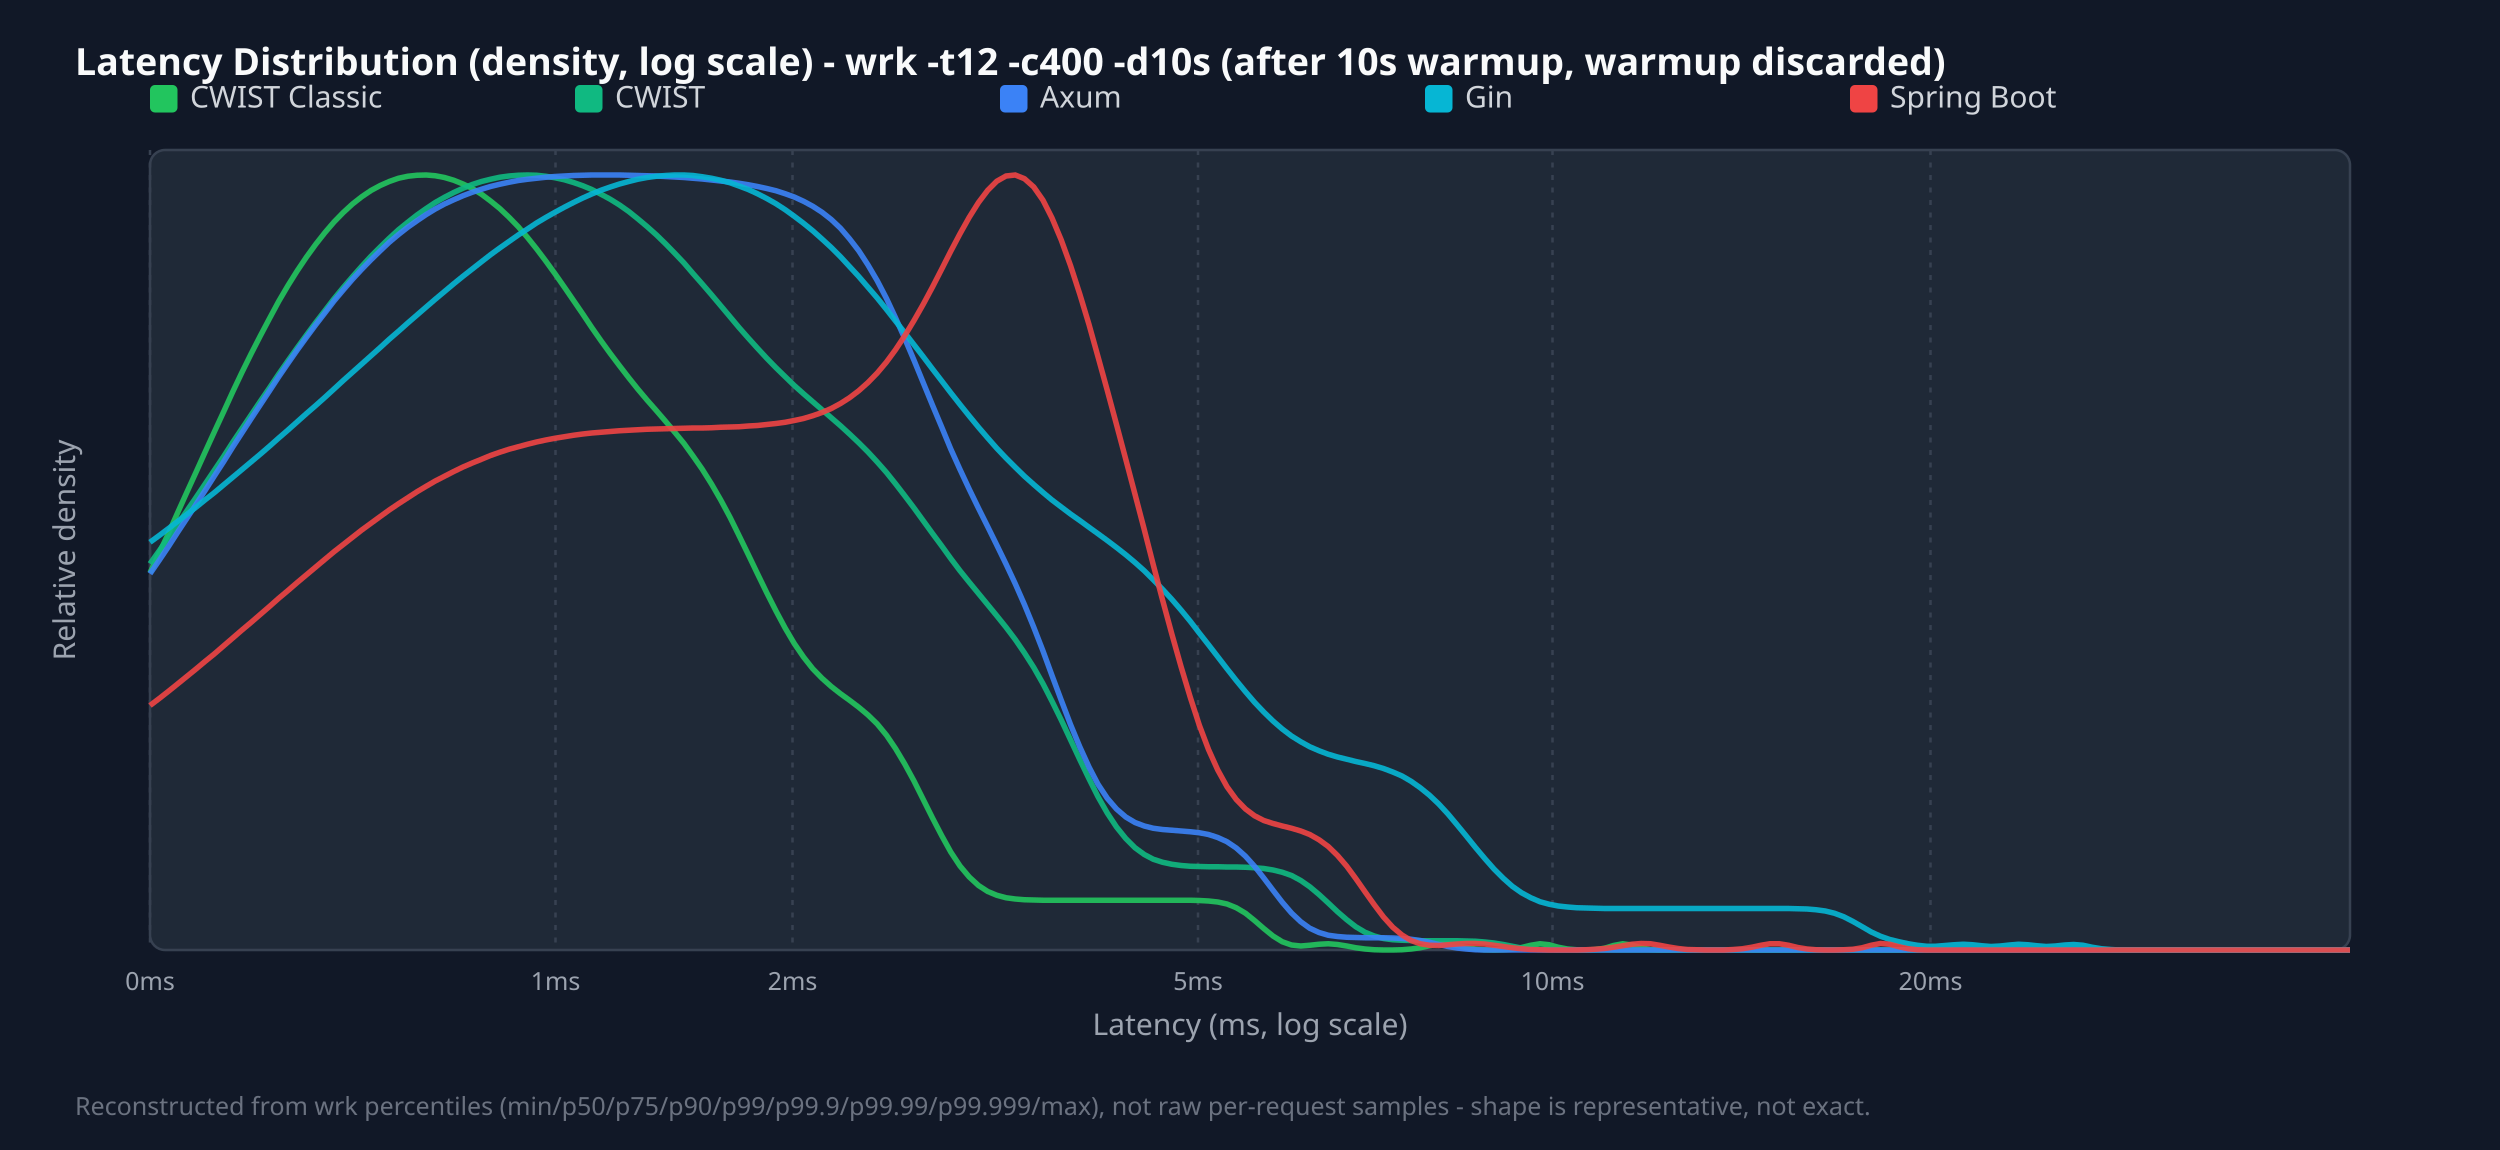
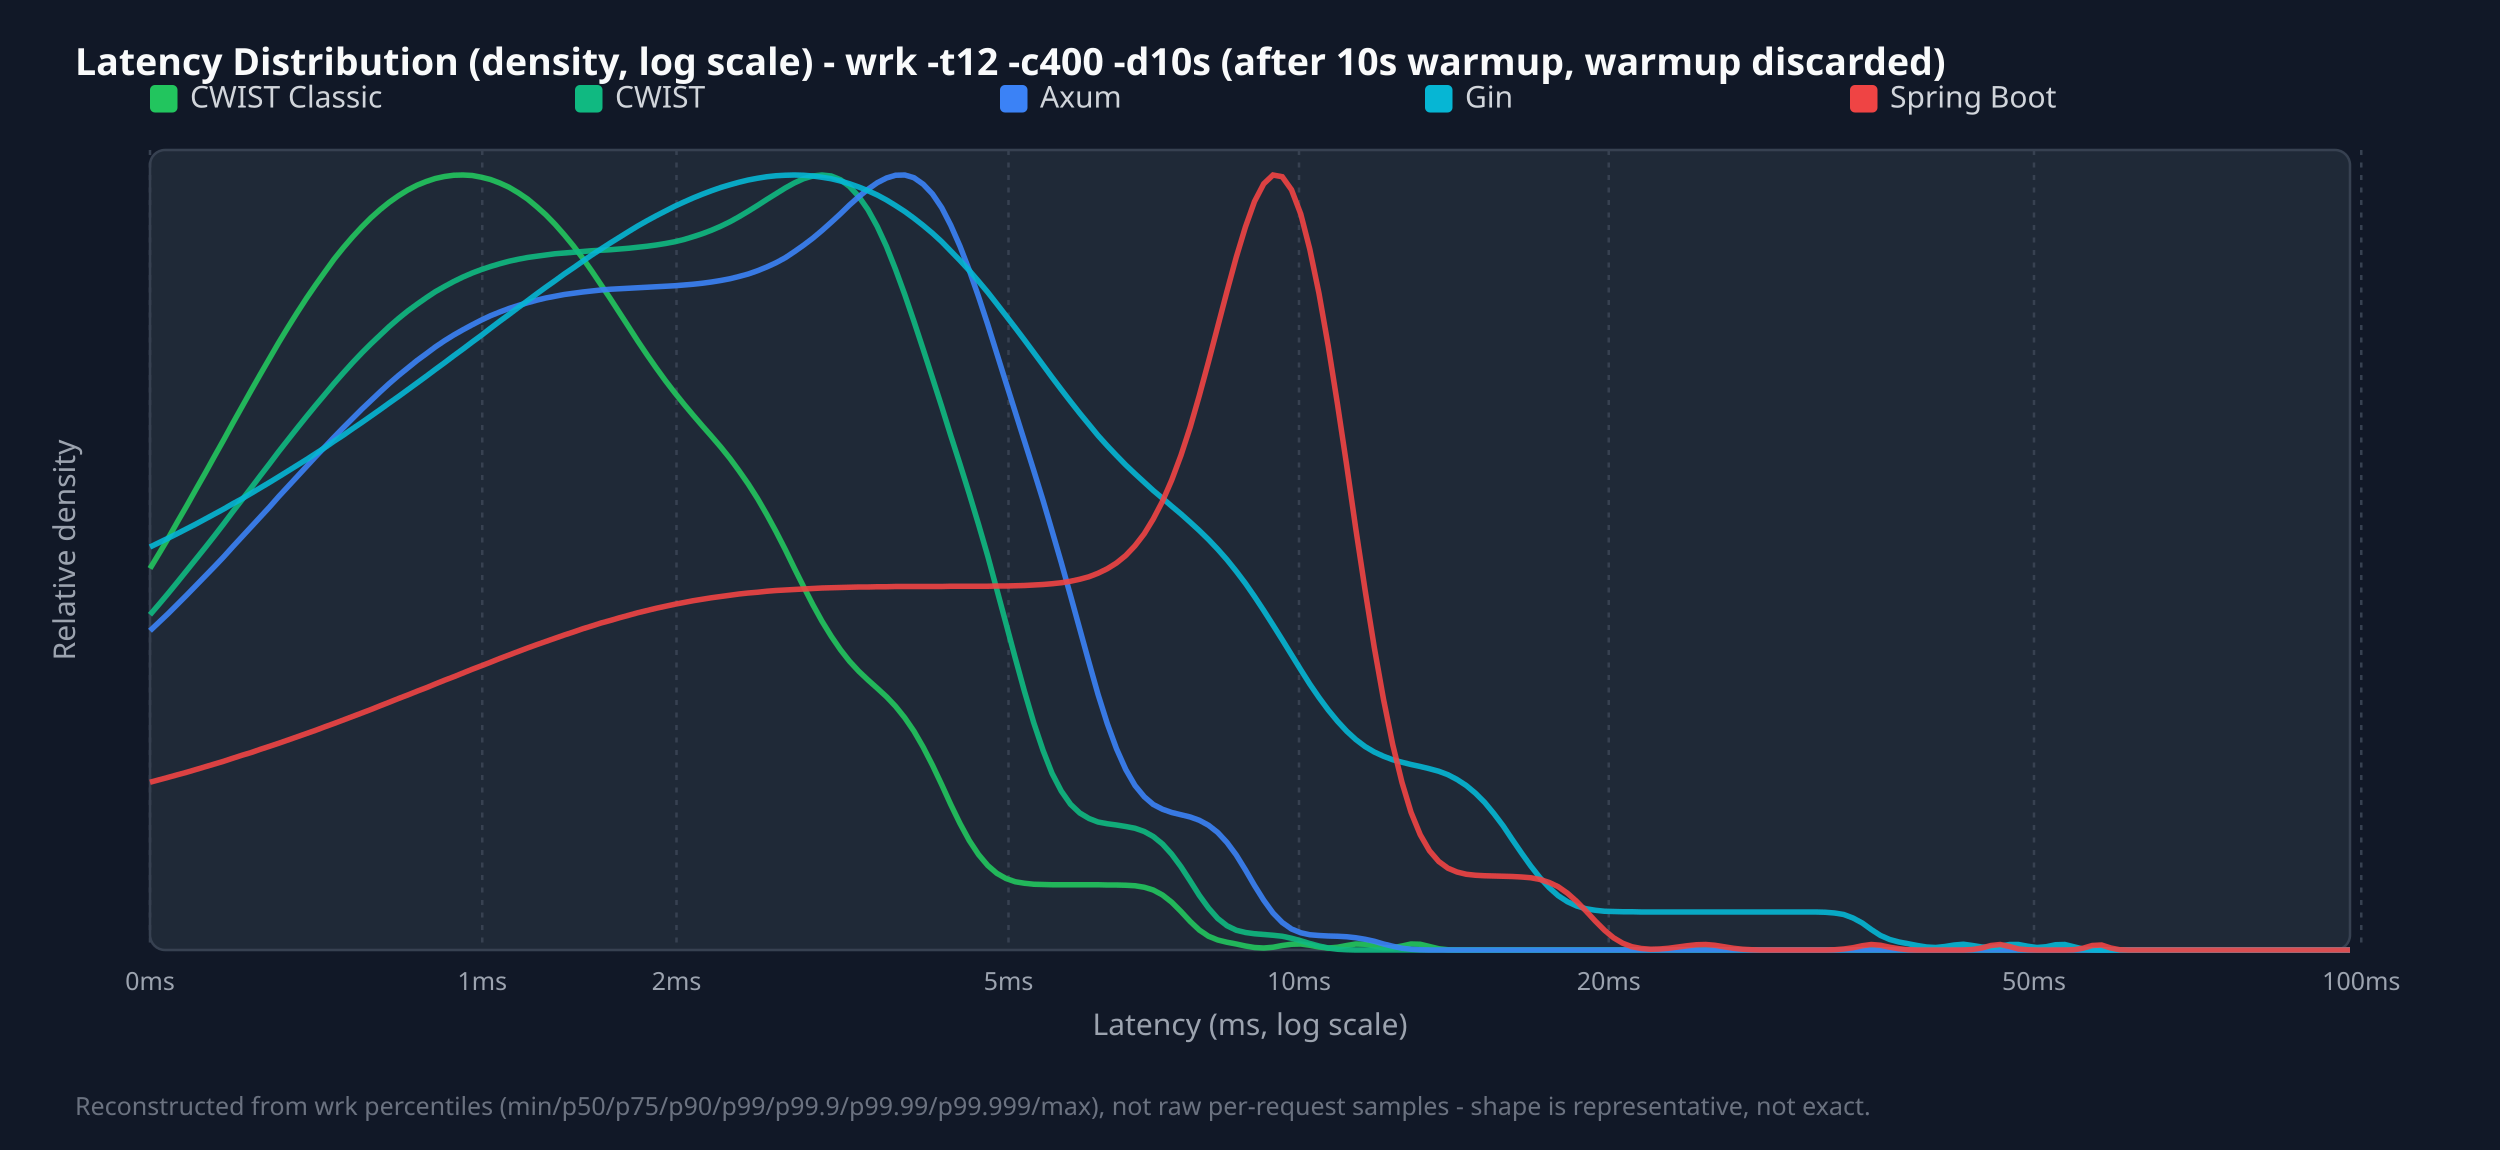
<svg xmlns="http://www.w3.org/2000/svg" width="1000" height="460" viewBox="0 0 1000 460">
  <style>.title{font:15px sans-serif;font-weight:bold;fill:#f9fafb}.legend{font:12px sans-serif;fill:#d1d5db}.tick{font:10px sans-serif;fill:#9ca3af}.axis-label{font:12px sans-serif;fill:#9ca3af}.footer{font:10px sans-serif;fill:#6b7280}</style>
  <rect width="100%" height="100%" fill="#111827" />
  <text x="30" y="30" class="title">Latency Distribution (density, log scale) - wrk -t12 -c400 -d10s (after 10s warmup, warmup discarded)</text>
  <rect x="60" y="60" width="880" height="320" fill="#1f2937" rx="6" stroke="#374151" />
  <line x1="60.0" y1="60" x2="60.0" y2="380" stroke="#374151" stroke-dasharray="2,3" />
  <text x="60.0" y="396" text-anchor="middle" class="tick">0ms</text>
-   <line x1="222.2" y1="60" x2="222.2" y2="380" stroke="#374151" stroke-dasharray="2,3" />
-   <text x="222.2" y="396" text-anchor="middle" class="tick">1ms</text>
-   <line x1="317.0" y1="60" x2="317.0" y2="380" stroke="#374151" stroke-dasharray="2,3" />
-   <text x="317.0" y="396" text-anchor="middle" class="tick">2ms</text>
-   <line x1="479.2" y1="60" x2="479.2" y2="380" stroke="#374151" stroke-dasharray="2,3" />
-   <text x="479.2" y="396" text-anchor="middle" class="tick">5ms</text>
-   <line x1="621.0" y1="60" x2="621.0" y2="380" stroke="#374151" stroke-dasharray="2,3" />
-   <text x="621.0" y="396" text-anchor="middle" class="tick">10ms</text>
-   <line x1="772.2" y1="60" x2="772.2" y2="380" stroke="#374151" stroke-dasharray="2,3" />
-   <text x="772.2" y="396" text-anchor="middle" class="tick">20ms</text>
+   <line x1="192.9" y1="60" x2="192.9" y2="380" stroke="#374151" stroke-dasharray="2,3" />
+   <text x="192.9" y="396" text-anchor="middle" class="tick">1ms</text>
+   <line x1="270.6" y1="60" x2="270.6" y2="380" stroke="#374151" stroke-dasharray="2,3" />
+   <text x="270.6" y="396" text-anchor="middle" class="tick">2ms</text>
+   <line x1="403.4" y1="60" x2="403.4" y2="380" stroke="#374151" stroke-dasharray="2,3" />
+   <text x="403.4" y="396" text-anchor="middle" class="tick">5ms</text>
+   <line x1="519.6" y1="60" x2="519.6" y2="380" stroke="#374151" stroke-dasharray="2,3" />
+   <text x="519.6" y="396" text-anchor="middle" class="tick">10ms</text>
+   <line x1="643.5" y1="60" x2="643.5" y2="380" stroke="#374151" stroke-dasharray="2,3" />
+   <text x="643.5" y="396" text-anchor="middle" class="tick">20ms</text>
+   <line x1="813.6" y1="60" x2="813.6" y2="380" stroke="#374151" stroke-dasharray="2,3" />
+   <text x="813.6" y="396" text-anchor="middle" class="tick">50ms</text>
+   <line x1="944.5" y1="60" x2="944.5" y2="380" stroke="#374151" stroke-dasharray="2,3" />
+   <text x="944.5" y="396" text-anchor="middle" class="tick">100ms</text>
  <rect x="60" y="34" width="11" height="11" fill="#22c55e" rx="2" />
  <text x="76" y="43" class="legend">CWIST Classic</text>
  <rect x="230" y="34" width="11" height="11" fill="#10b981" rx="2" />
  <text x="246" y="43" class="legend">CWIST</text>
  <rect x="400" y="34" width="11" height="11" fill="#3b82f6" rx="2" />
  <text x="416" y="43" class="legend">Axum</text>
  <rect x="570" y="34" width="11" height="11" fill="#06b6d4" rx="2" />
  <text x="586" y="43" class="legend">Gin</text>
  <rect x="740" y="34" width="11" height="11" fill="#ef4444" rx="2" />
  <text x="756" y="43" class="legend">Spring Boot</text>
-   <polyline points="60.0,229.1 63.7,221.2 67.4,213.3 71.0,205.2 74.7,197.0 78.4,188.9 82.1,180.7 85.8,172.6 89.5,164.6 93.1,156.7 96.8,148.9 100.5,141.4 104.2,134.2 107.9,127.2 111.5,120.5 115.2,114.2 118.9,108.3 122.6,102.8 126.3,97.7 130.0,93.0 133.6,88.8 137.3,85.0 141.0,81.6 144.7,78.7 148.4,76.2 152.1,74.2 155.7,72.6 159.4,71.3 163.1,70.5 166.8,70.1 170.5,70.0 174.1,70.3 177.8,71.0 181.5,72.1 185.2,73.6 188.9,75.4 192.6,77.7 196.2,80.4 199.9,83.4 203.6,86.9 207.3,90.7 211.0,95.0 214.6,99.5 218.3,104.4 222.0,109.5 225.7,114.8 229.4,120.2 233.1,125.6 236.7,131.0 240.4,136.3 244.1,141.4 247.8,146.3 251.5,151.1 255.1,155.6 258.8,160.0 262.5,164.2 266.2,168.5 269.9,172.9 273.6,177.4 277.2,182.4 280.9,187.7 284.6,193.6 288.3,200.0 292.0,206.9 295.6,214.2 299.3,221.8 303.0,229.5 306.7,237.1 310.4,244.4 314.1,251.3 317.7,257.4 321.4,262.8 325.1,267.5 328.8,271.3 332.5,274.6 336.2,277.5 339.8,280.1 343.5,282.9 347.2,286.0 350.9,289.6 354.6,294.1 358.2,299.4 361.9,305.6 365.6,312.4 369.3,319.8 373.0,327.2 376.7,334.3 380.3,340.8 384.0,346.4 387.7,350.8 391.4,354.2 395.1,356.6 398.7,358.1 402.4,359.1 406.1,359.6 409.8,359.9 413.5,360.0 417.2,360.1 420.8,360.1 424.5,360.1 428.2,360.1 431.9,360.1 435.6,360.1 439.2,360.1 442.9,360.1 446.6,360.1 450.3,360.1 454.0,360.1 457.7,360.1 461.3,360.1 465.0,360.1 468.7,360.1 472.4,360.1 476.1,360.1 479.7,360.2 483.4,360.4 487.1,360.8 490.8,361.6 494.5,363.1 498.2,365.3 501.8,368.2 505.5,371.4 509.2,374.4 512.9,376.7 516.6,378.0 520.3,378.4 523.9,378.1 527.6,377.7 531.3,377.5 535.0,377.8 538.7,378.4 542.3,379.1 546.0,379.6 549.7,379.9 553.4,380.0 557.1,380.0 560.8,379.9 564.4,379.6 568.1,379.1 571.8,378.3 575.5,377.6 579.2,377.6 582.8,378.2 586.5,379.0 590.2,379.6 593.9,379.9 597.6,380.0 601.3,379.9 604.9,379.7 608.6,379.0 612.3,378.1 616.0,377.5 619.7,377.9 623.3,378.9 627.0,379.6 630.7,379.9 634.4,380.0 638.1,379.8 641.8,379.3 645.4,378.2 649.1,377.5 652.8,378.0 656.5,379.1 660.2,379.8 663.8,380.0 667.5,380.0 671.2,380.0 674.9,380.0 678.6,380.0 682.3,380.0 685.9,380.0 689.6,380.0 693.3,380.0 697.0,380.0 700.7,380.0 704.4,380.0 708.0,380.0 711.7,380.0 715.4,380.0 719.1,380.0 722.8,380.0 726.4,380.0 730.1,380.0 733.8,380.0 737.5,380.0 741.2,380.0 744.9,380.0 748.5,380.0 752.2,380.0 755.9,380.0 759.6,380.0 763.3,380.0 766.9,380.0 770.6,380.0 774.3,380.0 778.0,380.0 781.7,380.0 785.4,380.0 789.0,380.0 792.7,380.0 796.4,380.0 800.1,380.0 803.8,380.0 807.4,380.0 811.1,380.0 814.8,380.0 818.5,380.0 822.2,380.0 825.9,380.0 829.5,380.0 833.2,380.0 836.9,380.0 840.6,380.0 844.3,380.0 847.9,380.0 851.6,380.0 855.3,380.0 859.0,380.0 862.7,380.0 866.4,380.0 870.0,380.0 873.7,380.0 877.4,380.0 881.1,380.0 884.8,380.0 888.5,380.0 892.1,380.0 895.8,380.0 899.5,380.0 903.2,380.0 906.9,380.0 910.5,380.0 914.2,380.0 917.9,380.0 921.6,380.0 925.3,380.0 929.0,380.0 932.6,380.0 936.3,380.0 940.0,380.0" fill="none" stroke="#22c55e" stroke-width="2.2" opacity="0.9" />
-   <polyline points="60.0,225.5 63.7,220.3 67.4,215.1 71.0,209.8 74.7,204.4 78.4,199.0 82.1,193.5 85.8,188.0 89.5,182.5 93.1,176.9 96.8,171.4 100.5,165.9 104.2,160.4 107.9,155.0 111.5,149.6 115.2,144.3 118.9,139.1 122.6,134.0 126.3,129.0 130.0,124.2 133.6,119.5 137.3,115.0 141.0,110.7 144.7,106.5 148.4,102.5 152.1,98.8 155.7,95.3 159.4,91.9 163.1,88.9 166.8,86.0 170.5,83.4 174.1,81.0 177.8,78.9 181.5,77.0 185.2,75.3 188.9,73.8 192.6,72.6 196.2,71.7 199.9,70.9 203.6,70.4 207.3,70.1 211.0,70.0 214.6,70.1 218.3,70.5 222.0,71.1 225.7,71.9 229.4,73.0 233.1,74.3 236.7,75.8 240.4,77.7 244.1,79.7 247.8,82.0 251.5,84.6 255.1,87.5 258.8,90.6 262.5,93.9 266.2,97.5 269.9,101.3 273.6,105.2 277.2,109.4 280.9,113.6 284.6,117.9 288.3,122.3 292.0,126.7 295.6,131.0 299.3,135.2 303.0,139.3 306.7,143.3 310.4,147.1 314.1,150.7 317.7,154.2 321.4,157.5 325.1,160.7 328.8,163.9 332.5,167.1 336.2,170.3 339.8,173.6 343.5,177.1 347.2,180.8 350.9,184.8 354.6,189.0 358.2,193.5 361.9,198.3 365.6,203.2 369.3,208.3 373.0,213.4 376.7,218.4 380.3,223.4 384.0,228.3 387.7,232.9 391.4,237.4 395.1,241.9 398.7,246.3 402.4,250.9 406.1,255.8 409.8,261.2 413.5,267.0 417.2,273.5 420.8,280.5 424.5,288.0 428.2,295.9 431.9,303.8 435.6,311.5 439.2,318.7 442.9,325.2 446.6,330.8 450.3,335.4 454.0,339.1 457.7,341.8 461.3,343.7 465.0,344.9 468.7,345.7 472.4,346.2 476.1,346.5 479.7,346.6 483.4,346.7 487.1,346.7 490.8,346.8 494.5,346.8 498.2,346.9 501.8,347.1 505.5,347.4 509.2,348.0 512.9,348.9 516.6,350.2 520.3,352.2 523.9,354.7 527.6,357.8 531.3,361.2 535.0,364.7 538.7,367.9 542.3,370.7 546.0,372.9 549.7,374.4 553.4,375.4 557.1,375.9 560.8,376.1 564.4,376.2 568.1,376.3 571.8,376.3 575.5,376.3 579.2,376.3 582.8,376.3 586.5,376.4 590.2,376.5 593.9,376.8 597.6,377.2 601.3,377.8 604.9,378.5 608.6,379.2 612.3,379.6 616.0,379.8 619.7,379.9 623.3,380.0 627.0,380.0 630.7,380.0 634.4,380.0 638.1,380.0 641.8,380.0 645.4,380.0 649.1,380.0 652.8,380.0 656.5,380.0 660.2,380.0 663.8,380.0 667.5,380.0 671.2,380.0 674.9,380.0 678.6,380.0 682.3,380.0 685.9,380.0 689.6,380.0 693.3,380.0 697.0,380.0 700.7,380.0 704.4,380.0 708.0,380.0 711.7,380.0 715.4,380.0 719.1,380.0 722.8,380.0 726.4,380.0 730.1,380.0 733.8,380.0 737.5,380.0 741.2,380.0 744.9,380.0 748.5,380.0 752.2,380.0 755.9,380.0 759.6,380.0 763.3,380.0 766.9,380.0 770.6,380.0 774.3,380.0 778.0,380.0 781.7,380.0 785.4,380.0 789.0,380.0 792.7,380.0 796.4,380.0 800.1,380.0 803.8,380.0 807.4,380.0 811.1,380.0 814.8,380.0 818.5,380.0 822.2,380.0 825.9,380.0 829.5,380.0 833.2,380.0 836.9,380.0 840.6,380.0 844.3,380.0 847.9,380.0 851.6,380.0 855.3,380.0 859.0,380.0 862.7,380.0 866.4,380.0 870.0,380.0 873.7,380.0 877.4,380.0 881.1,380.0 884.8,380.0 888.5,380.0 892.1,380.0 895.8,380.0 899.5,380.0 903.2,380.0 906.9,380.0 910.5,380.0 914.2,380.0 917.9,380.0 921.6,380.0 925.3,380.0 929.0,380.0 932.6,380.0 936.3,380.0 940.0,380.0" fill="none" stroke="#10b981" stroke-width="2.2" opacity="0.9" />
-   <polyline points="60.0,229.5 63.7,224.1 67.4,218.6 71.0,213.0 74.7,207.4 78.4,201.8 82.1,196.1 85.8,190.3 89.5,184.6 93.1,178.8 96.8,173.1 100.5,167.4 104.2,161.8 107.9,156.2 111.5,150.7 115.2,145.3 118.9,140.0 122.6,134.9 126.3,129.9 130.0,125.1 133.6,120.4 137.3,116.0 141.0,111.7 144.7,107.7 148.4,103.9 152.1,100.3 155.7,96.9 159.4,93.8 163.1,90.9 166.8,88.3 170.5,85.8 174.1,83.6 177.8,81.6 181.5,79.9 185.2,78.3 188.9,76.9 192.6,75.7 196.2,74.6 199.9,73.7 203.6,72.9 207.3,72.2 211.0,71.7 214.6,71.3 218.3,70.9 222.0,70.6 225.7,70.4 229.4,70.2 233.1,70.1 236.7,70.0 240.4,70.0 244.1,70.0 247.8,70.0 251.5,70.1 255.1,70.2 258.8,70.3 262.5,70.4 266.2,70.6 269.9,70.8 273.6,71.0 277.2,71.3 280.9,71.6 284.6,72.0 288.3,72.4 292.0,72.8 295.6,73.3 299.3,73.9 303.0,74.6 306.7,75.4 310.4,76.3 314.1,77.5 317.7,78.8 321.4,80.5 325.1,82.5 328.8,84.9 332.5,87.8 336.2,91.3 339.8,95.5 343.5,100.3 347.2,106.0 350.9,112.3 354.6,119.4 358.2,127.1 361.9,135.4 365.6,144.1 369.3,153.1 373.0,162.1 376.7,170.9 380.3,179.6 384.0,187.8 387.7,195.7 391.4,203.3 395.1,210.7 398.7,218.0 402.4,225.6 406.1,233.5 409.8,241.9 413.5,250.9 417.2,260.4 420.8,270.2 424.5,280.1 428.2,289.8 431.9,298.7 435.6,306.8 439.2,313.7 442.9,319.3 446.6,323.6 450.3,326.8 454.0,329.0 457.7,330.4 461.3,331.3 465.0,331.8 468.7,332.1 472.4,332.4 476.1,332.7 479.7,333.1 483.4,333.8 487.1,335.0 490.8,336.7 494.5,339.2 498.2,342.5 501.8,346.5 505.5,351.2 509.2,356.1 512.9,360.9 516.6,365.2 520.3,368.7 523.9,371.3 527.6,373.0 531.3,374.1 535.0,374.6 538.7,374.9 542.3,375.0 546.0,375.1 549.7,375.1 553.4,375.1 557.1,375.2 560.8,375.4 564.4,375.7 568.1,376.2 571.8,376.9 575.5,377.8 579.2,378.6 582.8,379.2 586.5,379.6 590.2,379.9 593.9,380.0 597.6,380.0 601.3,380.0 604.9,380.0 608.6,380.0 612.3,380.0 616.0,380.0 619.7,380.0 623.3,380.0 627.0,380.0 630.7,380.0 634.4,380.0 638.1,380.0 641.8,380.0 645.4,380.0 649.1,380.0 652.8,380.0 656.5,380.0 660.2,380.0 663.8,380.0 667.5,380.0 671.2,380.0 674.9,380.0 678.6,380.0 682.3,380.0 685.9,380.0 689.6,380.0 693.3,380.0 697.0,380.0 700.7,380.0 704.4,380.0 708.0,380.0 711.7,380.0 715.4,380.0 719.1,380.0 722.8,380.0 726.4,380.0 730.1,380.0 733.8,380.0 737.5,380.0 741.2,380.0 744.9,380.0 748.5,380.0 752.2,380.0 755.9,380.0 759.6,380.0 763.3,380.0 766.9,380.0 770.6,380.0 774.3,380.0 778.0,380.0 781.7,380.0 785.4,380.0 789.0,380.0 792.7,380.0 796.4,380.0 800.1,380.0 803.8,380.0 807.4,380.0 811.1,380.0 814.8,380.0 818.5,380.0 822.2,380.0 825.9,380.0 829.5,380.0 833.2,380.0 836.9,380.0 840.6,380.0 844.3,380.0 847.9,380.0 851.6,380.0 855.3,380.0 859.0,380.0 862.7,380.0 866.4,380.0 870.0,380.0 873.7,380.0 877.4,380.0 881.1,380.0 884.8,380.0 888.5,380.0 892.1,380.0 895.8,380.0 899.5,380.0 903.2,380.0 906.9,380.0 910.5,380.0 914.2,380.0 917.9,380.0 921.6,380.0 925.3,380.0 929.0,380.0 932.6,380.0 936.3,380.0 940.0,380.0" fill="none" stroke="#3b82f6" stroke-width="2.2" opacity="0.9" />
-   <polyline points="60.0,216.9 63.7,214.2 67.4,211.4 71.0,208.6 74.7,205.8 78.4,202.9 82.1,199.9 85.8,197.0 89.5,193.9 93.1,190.9 96.8,187.8 100.5,184.7 104.2,181.6 107.9,178.4 111.5,175.2 115.2,172.0 118.9,168.7 122.6,165.4 126.3,162.2 130.0,158.9 133.6,155.6 137.3,152.2 141.0,148.9 144.7,145.6 148.4,142.3 152.1,139.0 155.7,135.7 159.4,132.5 163.1,129.2 166.8,126.0 170.5,122.8 174.1,119.7 177.8,116.6 181.5,113.5 185.2,110.5 188.9,107.6 192.6,104.7 196.2,101.9 199.9,99.2 203.6,96.6 207.3,94.0 211.0,91.6 214.6,89.2 218.3,87.0 222.0,84.9 225.7,82.9 229.4,81.0 233.1,79.2 236.7,77.6 240.4,76.1 244.1,74.8 247.8,73.6 251.5,72.6 255.1,71.7 258.8,71.0 262.5,70.5 266.2,70.2 269.9,70.0 273.6,70.0 277.2,70.2 280.9,70.7 284.6,71.3 288.3,72.1 292.0,73.1 295.6,74.4 299.3,75.8 303.0,77.5 306.7,79.4 310.4,81.5 314.1,83.9 317.7,86.5 321.4,89.3 325.1,92.3 328.8,95.6 332.5,99.0 336.2,102.7 339.8,106.6 343.5,110.6 347.2,114.9 350.9,119.2 354.6,123.8 358.2,128.4 361.9,133.1 365.6,137.9 369.3,142.7 373.0,147.6 376.7,152.4 380.3,157.1 384.0,161.8 387.7,166.4 391.4,170.9 395.1,175.2 398.7,179.3 402.4,183.2 406.1,186.9 409.8,190.5 413.5,193.8 417.2,197.0 420.8,200.0 424.5,202.8 428.2,205.6 431.9,208.2 435.6,210.9 439.2,213.5 442.9,216.2 446.6,219.0 450.3,221.9 454.0,225.0 457.7,228.3 461.3,231.9 465.0,235.7 468.7,239.7 472.4,244.0 476.1,248.5 479.7,253.2 483.4,257.9 487.1,262.7 490.8,267.5 494.5,272.2 498.2,276.7 501.8,280.9 505.5,284.8 509.2,288.4 512.9,291.6 516.6,294.4 520.3,296.7 523.9,298.7 527.6,300.3 531.3,301.7 535.0,302.8 538.7,303.7 542.3,304.6 546.0,305.4 549.7,306.3 553.4,307.4 557.1,308.8 560.8,310.4 564.4,312.5 568.1,315.1 571.8,318.1 575.5,321.6 579.2,325.6 582.8,329.9 586.5,334.4 590.2,339.0 593.9,343.4 597.6,347.6 601.3,351.3 604.9,354.5 608.6,357.1 612.3,359.1 616.0,360.7 619.7,361.7 623.3,362.4 627.0,362.8 630.7,363.1 634.4,363.2 638.1,363.3 641.8,363.4 645.4,363.4 649.1,363.4 652.8,363.4 656.5,363.4 660.2,363.4 663.8,363.4 667.5,363.4 671.2,363.4 674.9,363.4 678.6,363.4 682.3,363.4 685.9,363.4 689.6,363.4 693.3,363.4 697.0,363.4 700.7,363.4 704.4,363.4 708.0,363.4 711.7,363.4 715.4,363.4 719.1,363.5 722.8,363.6 726.4,363.9 730.1,364.4 733.8,365.3 737.5,366.7 741.2,368.6 744.9,370.7 748.5,372.8 752.2,374.5 755.9,375.8 759.6,376.7 763.3,377.5 766.9,378.1 770.6,378.5 774.3,378.5 778.0,378.2 781.7,377.9 785.4,377.7 789.0,377.9 792.7,378.3 796.4,378.6 800.1,378.4 803.8,378.0 807.4,377.7 811.1,377.9 814.8,378.3 818.5,378.6 822.2,378.4 825.9,378.0 829.5,377.8 833.2,378.1 836.9,378.9 840.6,379.5 844.3,379.8 847.9,380.0 851.6,380.0 855.3,380.0 859.0,380.0 862.7,380.0 866.4,380.0 870.0,380.0 873.7,380.0 877.4,380.0 881.1,380.0 884.8,380.0 888.5,380.0 892.1,380.0 895.8,380.0 899.5,380.0 903.2,380.0 906.9,380.0 910.5,380.0 914.2,380.0 917.9,380.0 921.6,380.0 925.3,380.0 929.0,380.0 932.6,380.0 936.3,380.0 940.0,380.0" fill="none" stroke="#06b6d4" stroke-width="2.2" opacity="0.9" />
-   <polyline points="60.0,282.2 63.7,279.4 67.4,276.5 71.0,273.6 74.7,270.6 78.4,267.6 82.1,264.5 85.8,261.5 89.5,258.3 93.1,255.2 96.8,252.0 100.5,248.9 104.2,245.7 107.9,242.5 111.5,239.3 115.2,236.2 118.9,233.0 122.6,229.9 126.3,226.8 130.0,223.7 133.6,220.7 137.3,217.8 141.0,214.9 144.7,212.0 148.4,209.3 152.1,206.6 155.7,204.0 159.4,201.5 163.1,199.1 166.8,196.7 170.5,194.5 174.1,192.4 177.8,190.5 181.5,188.6 185.2,186.8 188.9,185.2 192.6,183.7 196.2,182.2 199.9,180.9 203.6,179.7 207.3,178.7 211.0,177.7 214.6,176.8 218.3,176.0 222.0,175.3 225.7,174.7 229.4,174.1 233.1,173.6 236.7,173.2 240.4,172.9 244.1,172.6 247.8,172.3 251.5,172.1 255.1,171.9 258.8,171.7 262.5,171.6 266.2,171.5 269.9,171.4 273.6,171.3 277.2,171.2 280.9,171.2 284.6,171.1 288.3,170.9 292.0,170.8 295.6,170.7 299.3,170.4 303.0,170.2 306.7,169.8 310.4,169.4 314.1,168.9 317.7,168.2 321.4,167.4 325.1,166.3 328.8,165.0 332.5,163.4 336.2,161.4 339.8,159.1 343.5,156.3 347.2,153.0 350.9,149.2 354.6,144.8 358.2,139.9 361.9,134.3 365.6,128.2 369.3,121.7 373.0,114.8 376.7,107.6 380.3,100.5 384.0,93.5 387.7,86.9 391.4,81.0 395.1,76.1 398.7,72.5 402.4,70.4 406.1,70.0 409.8,71.5 413.5,74.8 417.2,80.1 420.8,87.2 424.5,96.0 428.2,106.2 431.9,117.6 435.6,129.8 439.2,142.7 442.9,156.1 446.6,169.8 450.3,183.7 454.0,197.7 457.7,211.8 461.3,225.9 465.0,239.9 468.7,253.5 472.4,266.6 476.1,278.9 479.7,290.0 483.4,299.8 487.1,308.0 490.8,314.7 494.5,319.8 498.2,323.6 501.8,326.3 505.5,328.2 509.2,329.4 512.9,330.4 516.6,331.3 520.3,332.4 523.9,333.8 527.6,335.9 531.3,338.6 535.0,342.2 538.7,346.5 542.3,351.4 546.0,356.7 549.7,361.9 553.4,366.8 557.1,370.9 560.8,374.0 564.4,376.2 568.1,377.5 571.8,378.1 575.5,378.2 579.2,377.9 582.8,377.6 586.5,377.4 590.2,377.4 593.9,377.6 597.6,378.1 601.3,378.6 604.9,379.1 608.6,379.5 612.3,379.8 616.0,379.9 619.7,380.0 623.3,380.0 627.0,380.0 630.7,380.0 634.4,379.9 638.1,379.7 641.8,379.4 645.4,378.9 649.1,378.3 652.8,377.7 656.5,377.4 660.2,377.5 663.8,378.1 667.5,378.8 671.2,379.4 674.9,379.8 678.6,379.9 682.3,380.0 685.9,380.0 689.6,380.0 693.3,379.8 697.0,379.5 700.7,378.9 704.4,378.1 708.0,377.5 711.7,377.5 715.4,378.1 719.1,379.0 722.8,379.6 726.4,379.9 730.1,380.0 733.8,380.0 737.5,379.9 741.2,379.7 744.9,379.1 748.5,378.1 752.2,377.4 755.9,377.7 759.6,378.7 763.3,379.5 766.9,379.9 770.6,380.0 774.3,380.0 778.0,380.0 781.7,380.0 785.4,380.0 789.0,380.0 792.7,380.0 796.4,380.0 800.1,380.0 803.8,380.0 807.4,380.0 811.1,380.0 814.8,380.0 818.5,380.0 822.2,380.0 825.9,380.0 829.5,380.0 833.2,380.0 836.9,380.0 840.6,380.0 844.3,380.0 847.9,380.0 851.6,380.0 855.3,380.0 859.0,380.0 862.7,380.0 866.4,380.0 870.0,380.0 873.7,380.0 877.4,380.0 881.1,380.0 884.8,380.0 888.5,380.0 892.1,380.0 895.8,380.0 899.5,380.0 903.2,380.0 906.9,380.0 910.5,380.0 914.2,380.0 917.9,380.0 921.6,380.0 925.3,380.0 929.0,380.0 932.6,380.0 936.3,380.0 940.0,380.0" fill="none" stroke="#ef4444" stroke-width="2.2" opacity="0.9" />
+   <polyline points="60.0,227.4 63.7,221.3 67.4,215.1 71.0,208.7 74.7,202.3 78.4,195.7 82.1,189.2 85.8,182.5 89.5,175.9 93.1,169.3 96.8,162.7 100.5,156.1 104.2,149.6 107.9,143.2 111.5,137.0 115.2,130.9 118.9,125.0 122.6,119.3 126.3,113.9 130.0,108.7 133.6,103.7 137.3,99.1 141.0,94.8 144.7,90.8 148.4,87.1 152.1,83.8 155.7,80.9 159.4,78.3 163.1,76.0 166.8,74.1 170.5,72.6 174.1,71.4 177.8,70.6 181.5,70.1 185.2,70.0 188.9,70.2 192.6,70.9 196.2,71.8 199.9,73.2 203.6,74.9 207.3,77.1 211.0,79.6 214.6,82.6 218.3,85.9 222.0,89.7 225.7,93.9 229.4,98.4 233.1,103.3 236.7,108.4 240.4,113.9 244.1,119.4 247.8,125.1 251.5,130.8 255.1,136.4 258.8,141.9 262.5,147.2 266.2,152.3 269.9,157.1 273.6,161.7 277.2,166.0 280.9,170.3 284.6,174.5 288.3,178.8 292.0,183.4 295.6,188.3 299.3,193.6 303.0,199.4 306.7,205.8 310.4,212.6 314.1,219.8 317.7,227.2 321.4,234.6 325.1,241.8 328.8,248.5 332.5,254.5 336.2,259.9 339.8,264.5 343.5,268.5 347.2,272.0 350.9,275.3 354.6,278.7 358.2,282.5 361.9,287.1 365.6,292.5 369.3,298.9 373.0,306.1 376.7,313.9 380.3,321.8 384.0,329.4 387.7,336.2 391.4,341.8 395.1,346.2 398.7,349.3 402.4,351.4 406.1,352.7 409.8,353.3 413.5,353.7 417.2,353.8 420.8,353.9 424.5,353.9 428.2,353.9 431.9,353.9 435.6,353.9 439.2,353.9 442.9,354.0 446.6,354.0 450.3,354.1 454.0,354.3 457.7,354.9 461.3,356.0 465.0,358.0 468.7,360.9 472.4,364.6 476.1,368.6 479.7,372.0 483.4,374.5 487.1,376.0 490.8,376.9 494.5,377.6 498.2,378.4 501.8,379.0 505.5,379.2 509.2,378.9 512.9,378.2 516.6,377.7 520.3,377.6 523.9,378.1 527.6,378.8 531.3,379.2 535.0,378.9 538.7,378.2 542.3,377.6 546.0,377.7 549.7,378.4 553.4,379.1 557.1,379.1 560.8,378.4 564.4,377.6 568.1,377.7 571.8,378.6 575.5,379.5 579.2,379.9 582.8,380.0 586.5,380.0 590.2,380.0 593.9,380.0 597.6,380.0 601.3,380.0 604.9,380.0 608.6,380.0 612.3,380.0 616.0,380.0 619.7,380.0 623.3,380.0 627.0,380.0 630.7,380.0 634.4,380.0 638.1,380.0 641.8,380.0 645.4,380.0 649.1,380.0 652.8,380.0 656.5,380.0 660.2,380.0 663.8,380.0 667.5,380.0 671.2,380.0 674.9,380.0 678.6,380.0 682.3,380.0 685.9,380.0 689.6,380.0 693.3,380.0 697.0,380.0 700.7,380.0 704.4,380.0 708.0,380.0 711.7,380.0 715.4,380.0 719.1,380.0 722.8,380.0 726.4,380.0 730.1,380.0 733.8,380.0 737.5,380.0 741.2,380.0 744.9,380.0 748.5,380.0 752.2,380.0 755.9,380.0 759.6,380.0 763.3,380.0 766.9,380.0 770.6,380.0 774.3,380.0 778.0,380.0 781.7,380.0 785.4,380.0 789.0,380.0 792.7,380.0 796.4,380.0 800.1,380.0 803.8,380.0 807.4,380.0 811.1,380.0 814.8,380.0 818.5,380.0 822.2,380.0 825.9,380.0 829.5,380.0 833.2,380.0 836.9,380.0 840.6,380.0 844.3,380.0 847.9,380.0 851.6,380.0 855.3,380.0 859.0,380.0 862.7,380.0 866.4,380.0 870.0,380.0 873.7,380.0 877.4,380.0 881.1,380.0 884.8,380.0 888.5,380.0 892.1,380.0 895.8,380.0 899.5,380.0 903.2,380.0 906.9,380.0 910.5,380.0 914.2,380.0 917.9,380.0 921.6,380.0 925.3,380.0 929.0,380.0 932.6,380.0 936.3,380.0 940.0,380.0" fill="none" stroke="#22c55e" stroke-width="2.2" opacity="0.9" />
+   <polyline points="60.0,245.9 63.7,241.6 67.4,237.2 71.0,232.8 74.7,228.2 78.4,223.6 82.1,219.0 85.8,214.3 89.5,209.5 93.1,204.7 96.8,199.9 100.5,195.1 104.2,190.2 107.9,185.4 111.5,180.6 115.2,175.9 118.9,171.2 122.6,166.6 126.3,162.1 130.0,157.7 133.6,153.4 137.3,149.2 141.0,145.1 144.7,141.2 148.4,137.5 152.1,134.0 155.7,130.6 159.4,127.4 163.1,124.4 166.8,121.7 170.5,119.1 174.1,116.7 177.8,114.6 181.5,112.6 185.2,110.8 188.9,109.2 192.6,107.8 196.2,106.6 199.9,105.5 203.6,104.5 207.3,103.7 211.0,103.0 214.6,102.5 218.3,102.0 222.0,101.5 225.7,101.2 229.4,100.9 233.1,100.6 236.7,100.3 240.4,100.1 244.1,99.9 247.8,99.6 251.5,99.3 255.1,98.9 258.8,98.5 262.5,98.0 266.2,97.4 269.9,96.7 273.6,95.8 277.2,94.7 280.9,93.5 284.6,92.1 288.3,90.5 292.0,88.7 295.6,86.7 299.3,84.5 303.0,82.2 306.7,79.8 310.4,77.5 314.1,75.2 317.7,73.2 321.4,71.5 325.1,70.4 328.8,70.0 332.5,70.4 336.2,71.9 339.8,74.6 343.5,78.6 347.2,83.9 350.9,90.6 354.6,98.6 358.2,107.7 361.9,117.8 365.6,128.6 369.3,139.8 373.0,151.2 376.7,162.7 380.3,174.2 384.0,185.7 387.7,197.5 391.4,209.7 395.1,222.4 398.7,235.7 402.4,249.4 406.1,263.2 409.8,276.6 413.5,289.1 417.2,300.1 420.8,309.3 424.5,316.4 428.2,321.7 431.9,325.2 435.6,327.4 439.2,328.8 442.9,329.5 446.6,330.0 450.3,330.6 454.0,331.3 457.7,332.6 461.3,334.6 465.0,337.6 468.7,341.7 472.4,346.7 476.1,352.4 479.7,358.1 483.4,363.2 487.1,367.4 490.8,370.3 494.5,372.1 498.2,373.0 501.8,373.5 505.5,373.8 509.2,374.1 512.9,374.5 516.6,375.3 520.3,376.3 523.9,377.4 527.6,378.4 531.3,379.2 535.0,379.7 538.7,379.9 542.3,380.0 546.0,380.0 549.7,380.0 553.4,380.0 557.1,380.0 560.8,380.0 564.4,380.0 568.1,380.0 571.8,380.0 575.5,380.0 579.2,380.0 582.8,380.0 586.5,380.0 590.2,380.0 593.9,380.0 597.6,380.0 601.3,380.0 604.9,380.0 608.6,380.0 612.3,380.0 616.0,380.0 619.7,380.0 623.3,380.0 627.0,380.0 630.7,380.0 634.4,380.0 638.1,380.0 641.8,380.0 645.4,380.0 649.1,380.0 652.8,380.0 656.5,380.0 660.2,380.0 663.8,380.0 667.5,380.0 671.2,380.0 674.9,380.0 678.6,380.0 682.3,380.0 685.9,380.0 689.6,380.0 693.3,380.0 697.0,380.0 700.7,380.0 704.4,380.0 708.0,380.0 711.7,380.0 715.4,380.0 719.1,380.0 722.8,380.0 726.4,380.0 730.1,380.0 733.8,380.0 737.5,380.0 741.2,380.0 744.9,380.0 748.5,380.0 752.2,380.0 755.9,380.0 759.6,380.0 763.3,380.0 766.9,380.0 770.6,380.0 774.3,380.0 778.0,380.0 781.7,380.0 785.4,380.0 789.0,380.0 792.7,380.0 796.4,380.0 800.1,380.0 803.8,380.0 807.4,380.0 811.1,380.0 814.8,380.0 818.5,380.0 822.2,380.0 825.9,380.0 829.5,380.0 833.2,380.0 836.9,380.0 840.6,380.0 844.3,380.0 847.9,380.0 851.6,380.0 855.3,380.0 859.0,380.0 862.7,380.0 866.4,380.0 870.0,380.0 873.7,380.0 877.4,380.0 881.1,380.0 884.8,380.0 888.5,380.0 892.1,380.0 895.8,380.0 899.5,380.0 903.2,380.0 906.9,380.0 910.5,380.0 914.2,380.0 917.9,380.0 921.6,380.0 925.3,380.0 929.0,380.0 932.6,380.0 936.3,380.0 940.0,380.0" fill="none" stroke="#10b981" stroke-width="2.2" opacity="0.9" />
+   <polyline points="60.0,252.3 63.7,248.8 67.4,245.3 71.0,241.7 74.7,238.0 78.4,234.2 82.1,230.4 85.8,226.6 89.5,222.7 93.1,218.7 96.8,214.7 100.5,210.7 104.2,206.7 107.9,202.7 111.5,198.6 115.2,194.6 118.9,190.6 122.6,186.6 126.3,182.6 130.0,178.7 133.6,174.9 137.3,171.1 141.0,167.4 144.7,163.7 148.4,160.2 152.1,156.7 155.7,153.4 159.4,150.2 163.1,147.2 166.8,144.2 170.5,141.5 174.1,138.8 177.8,136.3 181.5,134.0 185.2,131.9 188.9,129.9 192.6,128.0 196.2,126.3 199.9,124.8 203.6,123.4 207.3,122.2 211.0,121.1 214.6,120.1 218.3,119.2 222.0,118.5 225.7,117.8 229.4,117.3 233.1,116.8 236.7,116.4 240.4,116.0 244.1,115.7 247.8,115.5 251.5,115.3 255.1,115.1 258.8,114.9 262.5,114.7 266.2,114.5 269.9,114.3 273.6,114.0 277.2,113.7 280.9,113.3 284.6,112.8 288.3,112.2 292.0,111.5 295.6,110.6 299.3,109.6 303.0,108.3 306.7,106.8 310.4,105.1 314.1,103.1 317.7,100.7 321.4,98.1 325.1,95.3 328.8,92.2 332.5,88.9 336.2,85.5 339.8,82.0 343.5,78.7 347.2,75.7 350.9,73.1 354.6,71.2 358.2,70.1 361.9,70.0 365.6,71.1 369.3,73.7 373.0,77.6 376.7,83.1 380.3,90.1 384.0,98.5 387.7,108.1 391.4,118.6 395.1,129.8 398.7,141.3 402.4,153.1 406.1,164.8 409.8,176.5 413.5,188.2 417.2,200.1 420.8,212.3 424.5,225.0 428.2,238.2 431.9,251.6 435.6,265.0 439.2,277.7 442.9,289.4 446.6,299.5 450.3,307.8 454.0,314.2 457.7,318.7 461.3,321.8 465.0,323.7 468.7,325.0 472.4,325.9 476.1,326.8 479.7,328.1 483.4,330.1 487.1,333.0 490.8,337.0 494.5,342.0 498.2,348.0 501.8,354.2 505.5,360.1 509.2,365.2 512.9,369.0 516.6,371.6 520.3,373.1 523.9,373.9 527.6,374.2 531.3,374.4 535.0,374.5 538.7,374.7 542.3,375.1 546.0,375.7 549.7,376.5 553.4,377.6 557.1,378.5 560.8,379.3 564.4,379.7 568.1,379.9 571.8,380.0 575.5,380.0 579.2,380.0 582.8,380.0 586.5,380.0 590.2,380.0 593.9,380.0 597.6,380.0 601.3,380.0 604.9,380.0 608.6,380.0 612.3,380.0 616.0,380.0 619.7,380.0 623.3,380.0 627.0,380.0 630.7,380.0 634.4,380.0 638.1,380.0 641.8,380.0 645.4,380.0 649.1,380.0 652.8,380.0 656.5,380.0 660.2,380.0 663.8,380.0 667.5,380.0 671.2,380.0 674.9,380.0 678.6,380.0 682.3,380.0 685.9,380.0 689.6,380.0 693.3,380.0 697.0,380.0 700.7,380.0 704.4,380.0 708.0,380.0 711.7,380.0 715.4,380.0 719.1,380.0 722.8,380.0 726.4,380.0 730.1,380.0 733.8,380.0 737.5,380.0 741.2,380.0 744.9,380.0 748.5,380.0 752.2,380.0 755.9,380.0 759.6,380.0 763.3,380.0 766.9,380.0 770.6,380.0 774.3,380.0 778.0,380.0 781.7,380.0 785.4,380.0 789.0,380.0 792.7,380.0 796.4,380.0 800.1,380.0 803.8,380.0 807.4,380.0 811.1,380.0 814.8,380.0 818.5,380.0 822.2,380.0 825.9,380.0 829.5,380.0 833.2,380.0 836.9,380.0 840.6,380.0 844.3,380.0 847.9,380.0 851.6,380.0 855.3,380.0 859.0,380.0 862.7,380.0 866.4,380.0 870.0,380.0 873.7,380.0 877.4,380.0 881.1,380.0 884.8,380.0 888.5,380.0 892.1,380.0 895.8,380.0 899.5,380.0 903.2,380.0 906.9,380.0 910.5,380.0 914.2,380.0 917.9,380.0 921.6,380.0 925.3,380.0 929.0,380.0 932.6,380.0 936.3,380.0 940.0,380.0" fill="none" stroke="#3b82f6" stroke-width="2.2" opacity="0.9" />
+   <polyline points="60.0,218.8 63.7,217.0 67.4,215.2 71.0,213.4 74.7,211.5 78.4,209.6 82.1,207.6 85.8,205.6 89.5,203.6 93.1,201.5 96.8,199.5 100.5,197.3 104.2,195.1 107.9,192.9 111.5,190.7 115.2,188.4 118.9,186.1 122.6,183.8 126.3,181.4 130.0,179.0 133.6,176.5 137.3,174.1 141.0,171.5 144.7,169.0 148.4,166.4 152.1,163.8 155.7,161.2 159.4,158.6 163.1,155.9 166.8,153.2 170.5,150.5 174.1,147.8 177.8,145.1 181.5,142.3 185.2,139.6 188.9,136.8 192.6,134.1 196.2,131.3 199.9,128.5 203.6,125.8 207.3,123.0 211.0,120.3 214.6,117.6 218.3,114.9 222.0,112.3 225.7,109.6 229.4,107.1 233.1,104.5 236.7,102.0 240.4,99.6 244.1,97.2 247.8,94.9 251.5,92.6 255.1,90.4 258.8,88.3 262.5,86.3 266.2,84.4 269.9,82.5 273.6,80.8 277.2,79.2 280.9,77.7 284.6,76.3 288.3,75.0 292.0,73.9 295.6,72.9 299.3,72.0 303.0,71.3 306.7,70.7 310.4,70.3 314.1,70.1 317.7,70.0 321.4,70.1 325.1,70.4 328.8,70.9 332.5,71.5 336.2,72.4 339.8,73.5 343.5,74.8 347.2,76.3 350.9,78.0 354.6,80.0 358.2,82.2 361.9,84.6 365.6,87.3 369.3,90.2 373.0,93.3 376.7,96.7 380.3,100.4 384.0,104.2 387.7,108.2 391.4,112.5 395.1,116.9 398.7,121.5 402.4,126.3 406.1,131.1 409.8,136.0 413.5,141.0 417.2,146.0 420.8,150.9 424.5,155.8 428.2,160.6 431.9,165.3 435.6,169.8 439.2,174.2 442.9,178.3 446.6,182.2 450.3,186.0 454.0,189.5 457.7,192.9 461.3,196.2 465.0,199.3 468.7,202.5 472.4,205.6 476.1,208.9 479.7,212.2 483.4,215.8 487.1,219.7 490.8,223.9 494.5,228.5 498.2,233.4 501.8,238.6 505.5,244.2 509.2,250.0 512.9,255.9 516.6,261.9 520.3,267.9 523.9,273.6 527.6,279.0 531.3,284.0 535.0,288.5 538.7,292.5 542.3,295.8 546.0,298.6 549.7,300.8 553.4,302.5 557.1,303.9 560.8,304.9 564.4,305.8 568.1,306.6 571.8,307.5 575.5,308.5 579.2,309.9 582.8,311.8 586.5,314.2 590.2,317.3 593.9,321.0 597.6,325.5 601.3,330.4 604.9,335.8 608.6,341.2 612.3,346.4 616.0,351.1 619.7,355.1 623.3,358.3 627.0,360.7 630.7,362.4 634.4,363.5 638.1,364.1 641.8,364.5 645.4,364.6 649.1,364.7 652.8,364.7 656.5,364.8 660.2,364.8 663.8,364.8 667.5,364.8 671.2,364.8 674.9,364.8 678.6,364.8 682.3,364.8 685.9,364.8 689.6,364.8 693.3,364.8 697.0,364.8 700.7,364.8 704.4,364.8 708.0,364.8 711.7,364.8 715.4,364.8 719.1,364.8 722.8,364.8 726.4,364.8 730.1,364.9 733.8,365.2 737.5,365.8 741.2,367.2 744.9,369.2 748.5,371.8 752.2,374.2 755.9,375.8 759.6,376.8 763.3,377.5 766.9,378.2 770.6,378.8 774.3,379.0 778.0,378.6 781.7,378.0 785.4,377.7 789.0,378.2 792.7,378.8 796.4,379.0 800.1,378.5 803.8,377.8 807.4,377.8 811.1,378.5 814.8,379.0 818.5,378.7 822.2,377.9 825.9,377.8 829.5,378.7 833.2,379.6 836.9,379.9 840.6,380.0 844.3,380.0 847.9,380.0 851.6,380.0 855.3,380.0 859.0,380.0 862.7,380.0 866.4,380.0 870.0,380.0 873.7,380.0 877.4,380.0 881.1,380.0 884.8,380.0 888.5,380.0 892.1,380.0 895.8,380.0 899.5,380.0 903.2,380.0 906.9,380.0 910.5,380.0 914.2,380.0 917.9,380.0 921.6,380.0 925.3,380.0 929.0,380.0 932.6,380.0 936.3,380.0 940.0,380.0" fill="none" stroke="#06b6d4" stroke-width="2.2" opacity="0.9" />
+   <polyline points="60.0,312.9 63.7,311.9 67.4,310.9 71.0,309.9 74.7,308.9 78.4,307.8 82.1,306.7 85.8,305.6 89.5,304.5 93.1,303.3 96.8,302.1 100.5,301.0 104.2,299.7 107.9,298.5 111.5,297.3 115.2,296.0 118.9,294.7 122.6,293.4 126.3,292.1 130.0,290.7 133.6,289.4 137.3,288.0 141.0,286.6 144.7,285.2 148.4,283.8 152.1,282.3 155.7,280.9 159.4,279.4 163.1,278.0 166.8,276.5 170.5,275.1 174.1,273.6 177.8,272.1 181.5,270.7 185.2,269.2 188.9,267.7 192.6,266.3 196.2,264.9 199.9,263.4 203.6,262.0 207.3,260.6 211.0,259.2 214.6,257.9 218.3,256.6 222.0,255.3 225.7,254.0 229.4,252.8 233.1,251.5 236.7,250.4 240.4,249.2 244.1,248.2 247.8,247.1 251.5,246.1 255.1,245.1 258.8,244.2 262.5,243.3 266.2,242.5 269.9,241.7 273.6,241.0 277.2,240.3 280.9,239.7 284.6,239.1 288.3,238.6 292.0,238.1 295.6,237.6 299.3,237.2 303.0,236.9 306.7,236.5 310.4,236.2 314.1,236.0 317.7,235.8 321.4,235.6 325.1,235.4 328.8,235.2 332.5,235.1 336.2,235.0 339.8,234.9 343.5,234.8 347.2,234.8 350.9,234.7 354.6,234.7 358.2,234.6 361.9,234.6 365.6,234.6 369.3,234.6 373.0,234.6 376.7,234.6 380.3,234.5 384.0,234.5 387.7,234.5 391.4,234.5 395.1,234.5 398.7,234.4 402.4,234.4 406.1,234.3 409.8,234.2 413.5,234.0 417.2,233.8 420.8,233.5 424.5,233.1 428.2,232.5 431.9,231.7 435.6,230.7 439.2,229.3 442.9,227.5 446.6,225.2 450.3,222.2 454.0,218.3 457.7,213.5 461.3,207.6 465.0,200.5 468.7,192.0 472.4,182.1 476.1,170.8 479.7,158.3 483.4,144.7 487.1,130.6 490.8,116.5 494.5,102.9 498.2,90.7 501.8,80.6 505.5,73.5 509.2,70.0 512.9,70.7 516.6,75.9 520.3,85.6 523.9,99.6 527.6,117.4 531.3,138.4 535.0,161.7 538.7,186.3 542.3,211.4 546.0,235.8 549.7,258.9 553.4,279.7 557.1,297.9 560.8,313.0 564.4,324.9 568.1,333.9 571.8,340.3 575.5,344.6 579.2,347.3 582.8,348.8 586.5,349.7 590.2,350.1 593.9,350.3 597.6,350.4 601.3,350.5 604.9,350.6 608.6,350.8 612.3,351.1 616.0,351.8 619.7,353.0 623.3,354.7 627.0,357.3 630.7,360.6 634.4,364.4 638.1,368.4 641.8,372.1 645.4,375.1 649.1,377.3 652.8,378.7 656.5,379.4 660.2,379.7 663.8,379.6 667.5,379.3 671.2,378.8 674.9,378.3 678.6,377.9 682.3,377.8 685.9,378.1 689.6,378.7 693.3,379.3 697.0,379.7 700.7,379.9 704.4,380.0 708.0,380.0 711.7,380.0 715.4,380.0 719.1,380.0 722.8,380.0 726.4,380.0 730.1,380.0 733.8,379.9 737.5,379.6 741.2,379.1 744.9,378.3 748.5,377.8 752.2,378.1 755.9,378.9 759.6,379.5 763.3,379.9 766.9,380.0 770.6,380.0 774.3,380.0 778.0,380.0 781.7,380.0 785.4,380.0 789.0,379.8 792.7,379.2 796.4,378.2 800.1,377.8 803.8,378.6 807.4,379.6 811.1,379.9 814.8,380.0 818.5,380.0 822.2,380.0 825.9,380.0 829.5,379.9 833.2,379.3 836.9,378.2 840.6,378.0 844.3,379.2 847.9,379.9 851.6,380.0 855.3,380.0 859.0,380.0 862.7,380.0 866.4,380.0 870.0,380.0 873.7,380.0 877.4,380.0 881.1,380.0 884.8,380.0 888.5,380.0 892.1,380.0 895.8,380.0 899.5,380.0 903.2,380.0 906.9,380.0 910.5,380.0 914.2,380.0 917.9,380.0 921.6,380.0 925.3,380.0 929.0,380.0 932.6,380.0 936.3,380.0 940.0,380.0" fill="none" stroke="#ef4444" stroke-width="2.2" opacity="0.9" />
  <text x="500" y="414" text-anchor="middle" class="axis-label">Latency (ms, log scale)</text>
  <text x="30" y="220" text-anchor="middle" class="axis-label" transform="rotate(-90 30 220)">Relative density</text>
  <text x="30" y="446" class="footer">Reconstructed from wrk percentiles (min/p50/p75/p90/p99/p99.9/p99.99/p99.999/max), not raw per-request samples - shape is representative, not exact.</text>
</svg>
